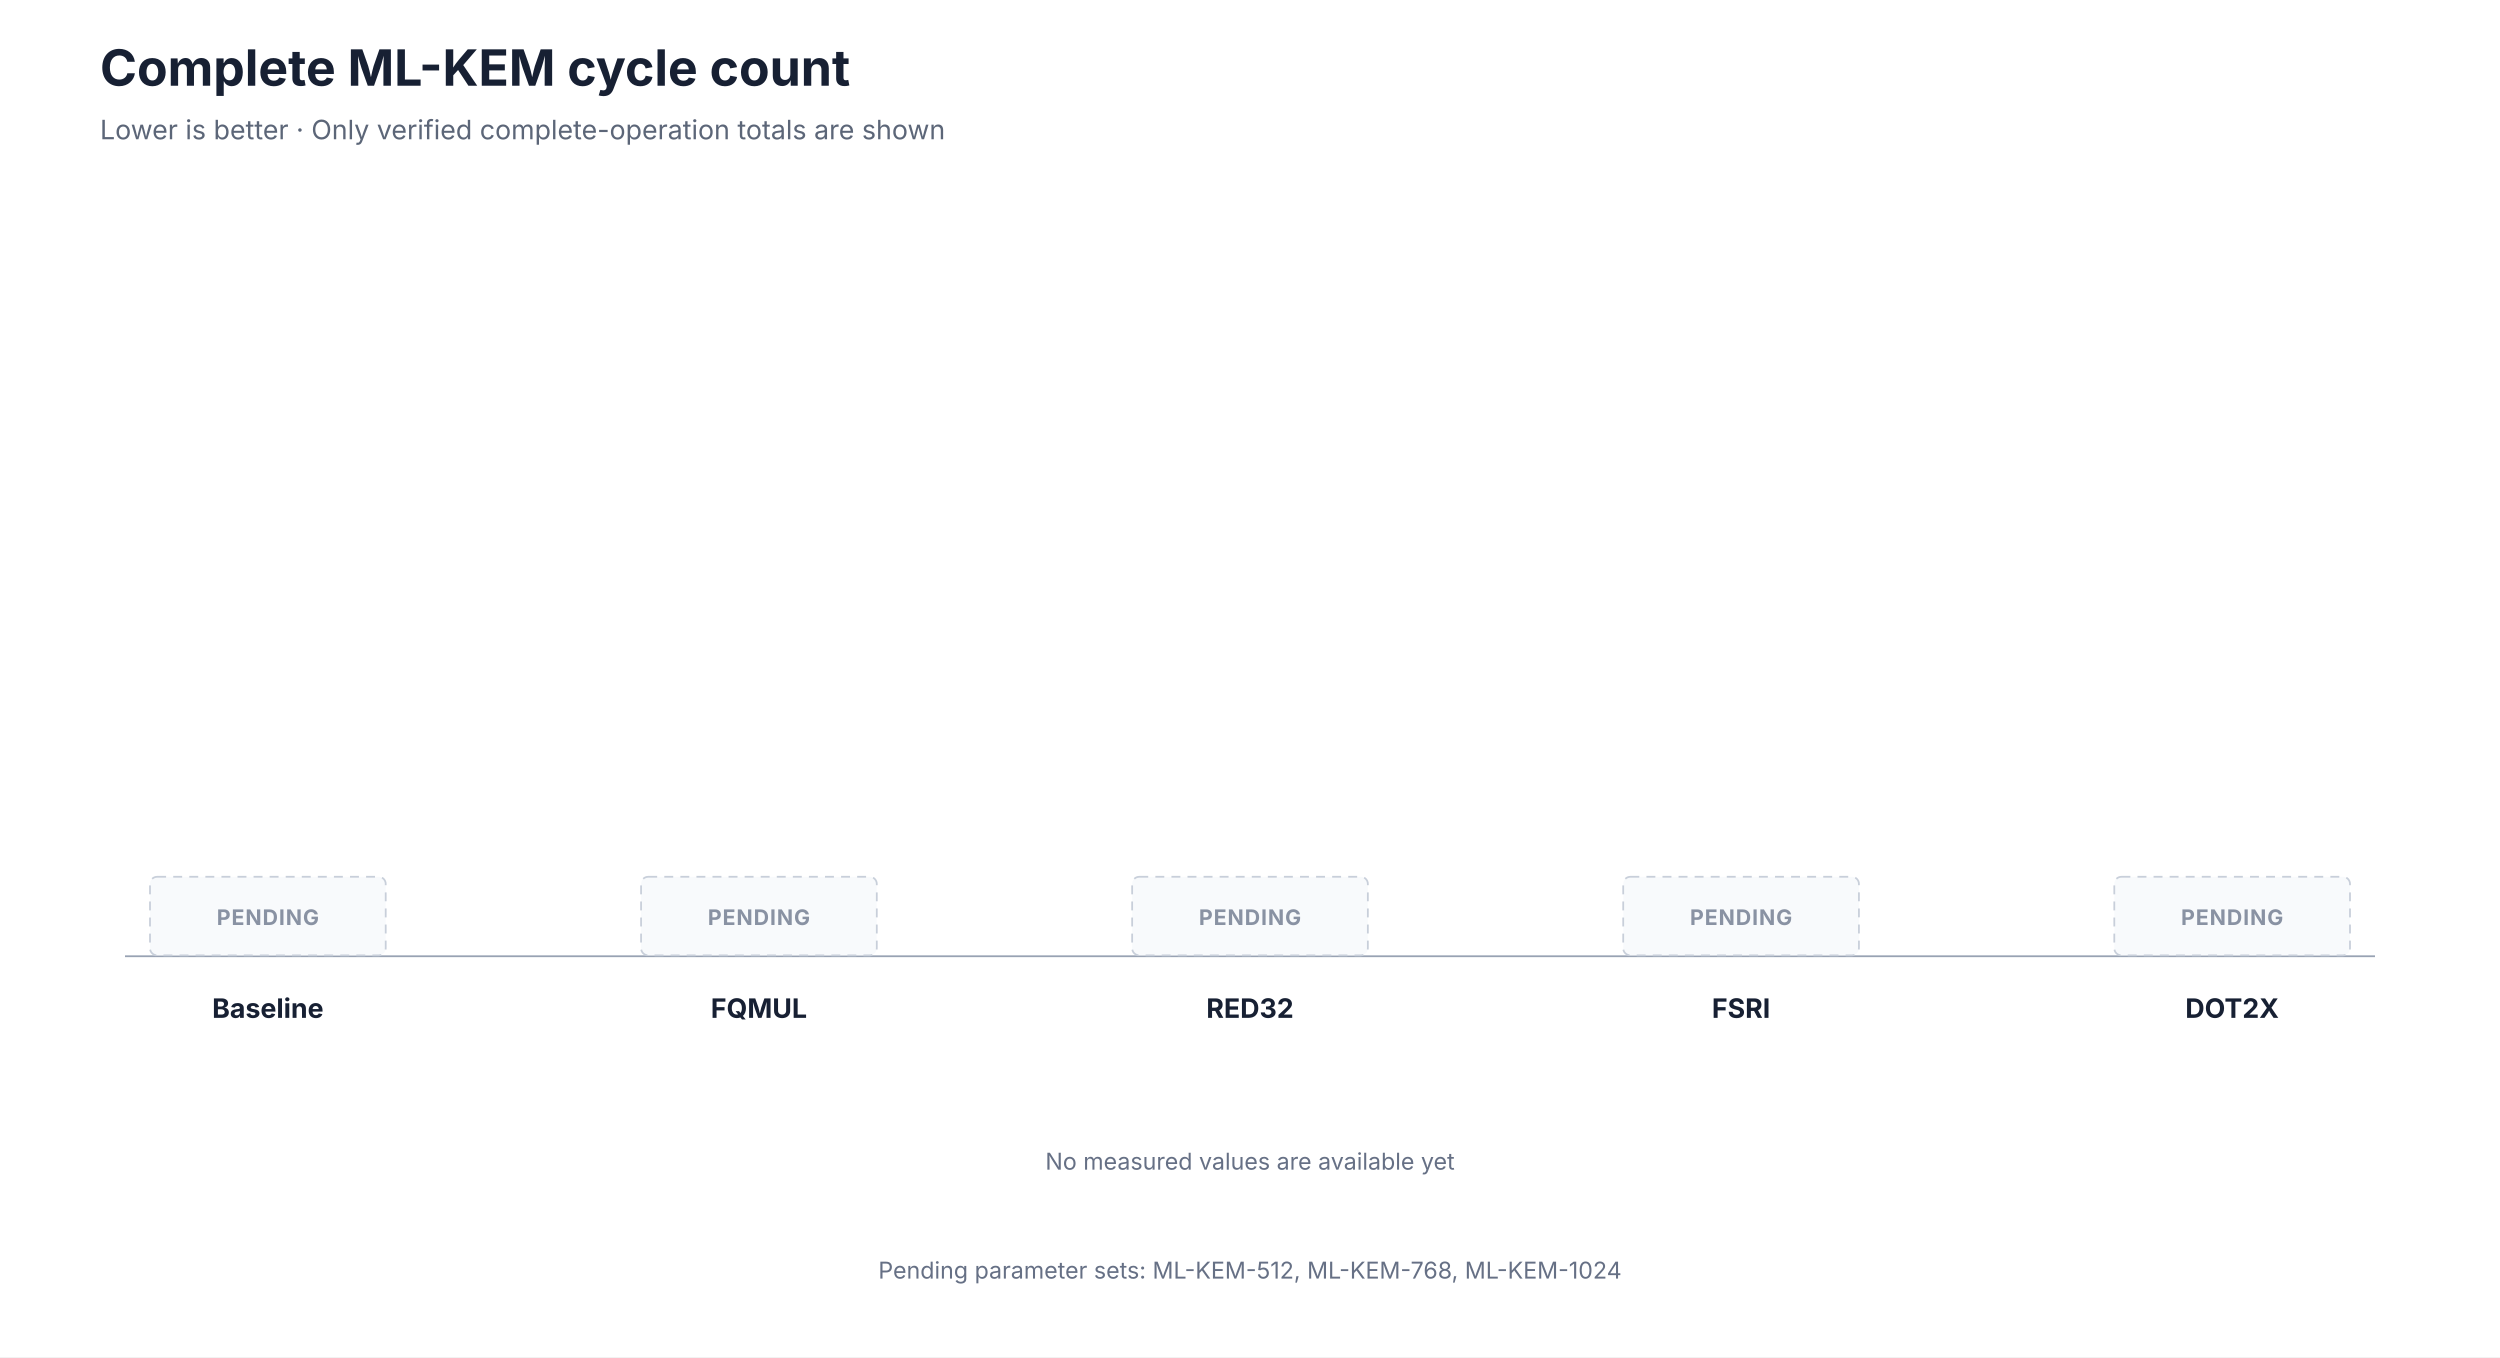
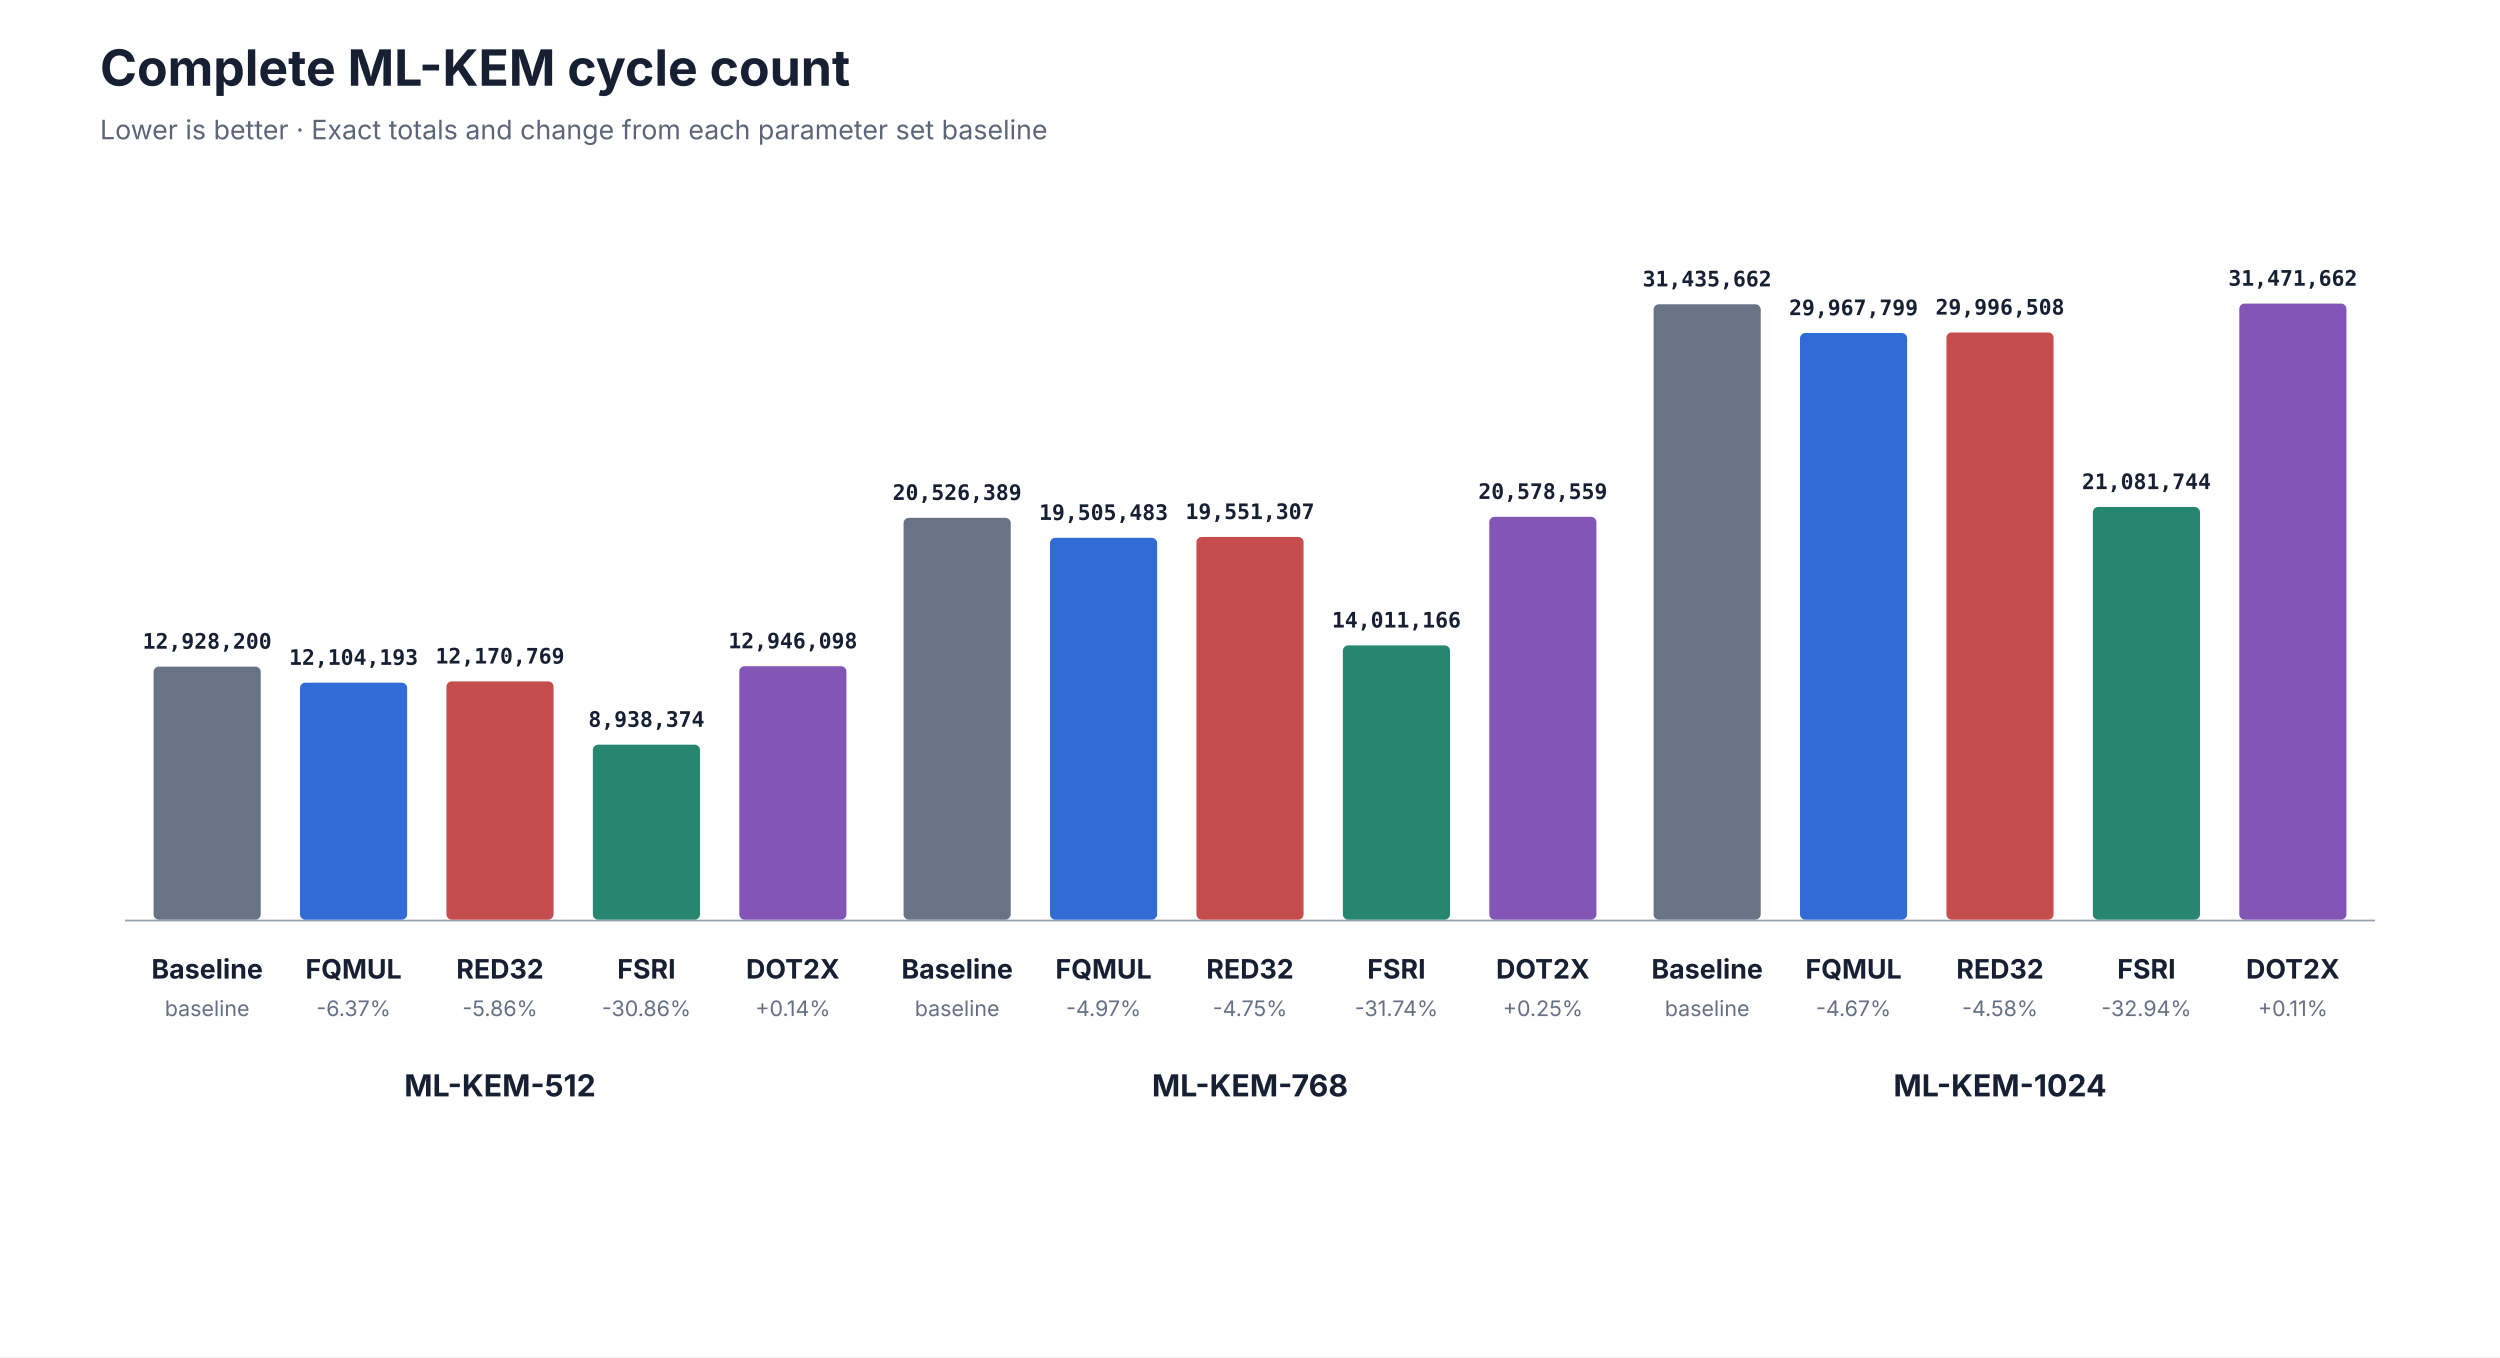
<svg xmlns="http://www.w3.org/2000/svg" width="1400" height="760" viewBox="0 0 1400 760" role="img" aria-labelledby="title desc">
  <rect width="1400" height="760" fill="white" />
  <style>text{font-family:system-ui,-apple-system,BlinkMacSystemFont,"Segoe UI",sans-serif;fill:#172033}.title{font-size:28px;font-weight:700}.subtitle{font-size:15px;fill:#5c6678}.variant{font-size:15px;font-weight:650}.group{font-size:17px;font-weight:650}.value{font-family:ui-monospace,"SFMono-Regular",Consolas,monospace;font-size:12px;font-weight:650}.change{font-size:12px;fill:#667085}.pending{font-size:12px;font-weight:650;fill:#8992a3;letter-spacing:.04em}.note{font-size:13px;fill:#667085}</style>
  <text x="56" y="48" class="title">Complete ML-KEM cycle count</text>
-   <text x="56" y="78" class="subtitle">Lower is better · Only verified complete-operation totals are shown</text>
-   <path d="M70 535.5H1330" stroke="#98a2b3" stroke-width="1" />
-   <rect x="84.00" y="491" width="132.00" height="44" rx="4" fill="#f8fafc" stroke="#c8cfda" stroke-dasharray="5 4" />
-   <text x="150.00" y="518" text-anchor="middle" class="pending">PENDING</text>
-   <text x="150" y="570" text-anchor="middle" class="variant">Baseline</text>
-   <rect x="359.00" y="491" width="132.00" height="44" rx="4" fill="#f8fafc" stroke="#c8cfda" stroke-dasharray="5 4" />
-   <text x="425.00" y="518" text-anchor="middle" class="pending">PENDING</text>
-   <text x="425" y="570" text-anchor="middle" class="variant">FQMUL</text>
-   <rect x="634.00" y="491" width="132.00" height="44" rx="4" fill="#f8fafc" stroke="#c8cfda" stroke-dasharray="5 4" />
-   <text x="700.00" y="518" text-anchor="middle" class="pending">PENDING</text>
-   <text x="700" y="570" text-anchor="middle" class="variant">RED32</text>
-   <rect x="909.00" y="491" width="132.00" height="44" rx="4" fill="#f8fafc" stroke="#c8cfda" stroke-dasharray="5 4" />
-   <text x="975.00" y="518" text-anchor="middle" class="pending">PENDING</text>
-   <text x="975" y="570" text-anchor="middle" class="variant">FSRI</text>
-   <rect x="1184.00" y="491" width="132.00" height="44" rx="4" fill="#f8fafc" stroke="#c8cfda" stroke-dasharray="5 4" />
-   <text x="1250.00" y="518" text-anchor="middle" class="pending">PENDING</text>
-   <text x="1250" y="570" text-anchor="middle" class="variant">DOT2X</text>
-   <text x="700" y="655" text-anchor="middle" class="note">No measured values are available yet</text>
-   <text x="700" y="716" text-anchor="middle" class="note">Pending parameter sets: ML-KEM-512, ML-KEM-768, ML-KEM-1024</text>
+   <text x="56" y="78" class="subtitle">Lower is better · Exact totals and change from each parameter set baseline</text>
+   <path d="M70 515.5H1330" stroke="#98a2b3" stroke-width="1" />
+   <rect x="86.00" y="373.28" width="60.00" height="141.72" rx="3" fill="#687386" />
+   <text x="116.00" y="363.28" text-anchor="middle" class="value">12,928,200</text>
+   <text x="116.00" y="548" text-anchor="middle" class="variant">Baseline</text>
+   <text x="116.00" y="569" text-anchor="middle" class="change">baseline</text>
+   <rect x="168.00" y="382.31" width="60.00" height="132.69" rx="3" fill="#316bd6" />
+   <text x="198.00" y="372.31" text-anchor="middle" class="value">12,104,193</text>
+   <text x="198.00" y="548" text-anchor="middle" class="variant">FQMUL</text>
+   <text x="198.00" y="569" text-anchor="middle" class="change">-6.37%</text>
+   <rect x="250.00" y="381.58" width="60.00" height="133.42" rx="3" fill="#c64d4d" />
+   <text x="280.00" y="371.58" text-anchor="middle" class="value">12,170,769</text>
+   <text x="280.00" y="548" text-anchor="middle" class="variant">RED32</text>
+   <text x="280.00" y="569" text-anchor="middle" class="change">-5.86%</text>
+   <rect x="332.00" y="417.02" width="60.00" height="97.98" rx="3" fill="#27866f" />
+   <text x="362.00" y="407.02" text-anchor="middle" class="value">8,938,374</text>
+   <text x="362.00" y="548" text-anchor="middle" class="variant">FSRI</text>
+   <text x="362.00" y="569" text-anchor="middle" class="change">-30.86%</text>
+   <rect x="414.00" y="373.08" width="60.00" height="141.92" rx="3" fill="#8356b6" />
+   <text x="444.00" y="363.08" text-anchor="middle" class="value">12,946,098</text>
+   <text x="444.00" y="548" text-anchor="middle" class="variant">DOT2X</text>
+   <text x="444.00" y="569" text-anchor="middle" class="change">+0.14%</text>
+   <text x="280.00" y="614" text-anchor="middle" class="group">ML-KEM-512</text>
+   <rect x="506.00" y="289.98" width="60.00" height="225.02" rx="3" fill="#687386" />
+   <text x="536.00" y="279.98" text-anchor="middle" class="value">20,526,389</text>
+   <text x="536.00" y="548" text-anchor="middle" class="variant">Baseline</text>
+   <text x="536.00" y="569" text-anchor="middle" class="change">baseline</text>
+   <rect x="588.00" y="301.18" width="60.00" height="213.82" rx="3" fill="#316bd6" />
+   <text x="618.00" y="291.18" text-anchor="middle" class="value">19,505,483</text>
+   <text x="618.00" y="548" text-anchor="middle" class="variant">FQMUL</text>
+   <text x="618.00" y="569" text-anchor="middle" class="change">-4.97%</text>
+   <rect x="670.00" y="300.67" width="60.00" height="214.33" rx="3" fill="#c64d4d" />
+   <text x="700.00" y="290.67" text-anchor="middle" class="value">19,551,307</text>
+   <text x="700.00" y="548" text-anchor="middle" class="variant">RED32</text>
+   <text x="700.00" y="569" text-anchor="middle" class="change">-4.75%</text>
+   <rect x="752.00" y="361.41" width="60.00" height="153.59" rx="3" fill="#27866f" />
+   <text x="782.00" y="351.41" text-anchor="middle" class="value">14,011,166</text>
+   <text x="782.00" y="548" text-anchor="middle" class="variant">FSRI</text>
+   <text x="782.00" y="569" text-anchor="middle" class="change">-31.74%</text>
+   <rect x="834.00" y="289.41" width="60.00" height="225.59" rx="3" fill="#8356b6" />
+   <text x="864.00" y="279.41" text-anchor="middle" class="value">20,578,559</text>
+   <text x="864.00" y="548" text-anchor="middle" class="variant">DOT2X</text>
+   <text x="864.00" y="569" text-anchor="middle" class="change">+0.25%</text>
+   <text x="700.00" y="614" text-anchor="middle" class="group">ML-KEM-768</text>
+   <rect x="926.00" y="170.39" width="60.00" height="344.61" rx="3" fill="#687386" />
+   <text x="956.00" y="160.39" text-anchor="middle" class="value">31,435,662</text>
+   <text x="956.00" y="548" text-anchor="middle" class="variant">Baseline</text>
+   <text x="956.00" y="569" text-anchor="middle" class="change">baseline</text>
+   <rect x="1008.00" y="186.49" width="60.00" height="328.51" rx="3" fill="#316bd6" />
+   <text x="1038.00" y="176.49" text-anchor="middle" class="value">29,967,799</text>
+   <text x="1038.00" y="548" text-anchor="middle" class="variant">FQMUL</text>
+   <text x="1038.00" y="569" text-anchor="middle" class="change">-4.67%</text>
+   <rect x="1090.00" y="186.17" width="60.00" height="328.83" rx="3" fill="#c64d4d" />
+   <text x="1120.00" y="176.17" text-anchor="middle" class="value">29,996,508</text>
+   <text x="1120.00" y="548" text-anchor="middle" class="variant">RED32</text>
+   <text x="1120.00" y="569" text-anchor="middle" class="change">-4.58%</text>
+   <rect x="1172.00" y="283.90" width="60.00" height="231.10" rx="3" fill="#27866f" />
+   <text x="1202.00" y="273.90" text-anchor="middle" class="value">21,081,744</text>
+   <text x="1202.00" y="548" text-anchor="middle" class="variant">FSRI</text>
+   <text x="1202.00" y="569" text-anchor="middle" class="change">-32.94%</text>
+   <rect x="1254.00" y="170.00" width="60.00" height="345.00" rx="3" fill="#8356b6" />
+   <text x="1284.00" y="160.00" text-anchor="middle" class="value">31,471,662</text>
+   <text x="1284.00" y="548" text-anchor="middle" class="variant">DOT2X</text>
+   <text x="1284.00" y="569" text-anchor="middle" class="change">+0.11%</text>
+   <text x="1120.00" y="614" text-anchor="middle" class="group">ML-KEM-1024</text>
</svg>
